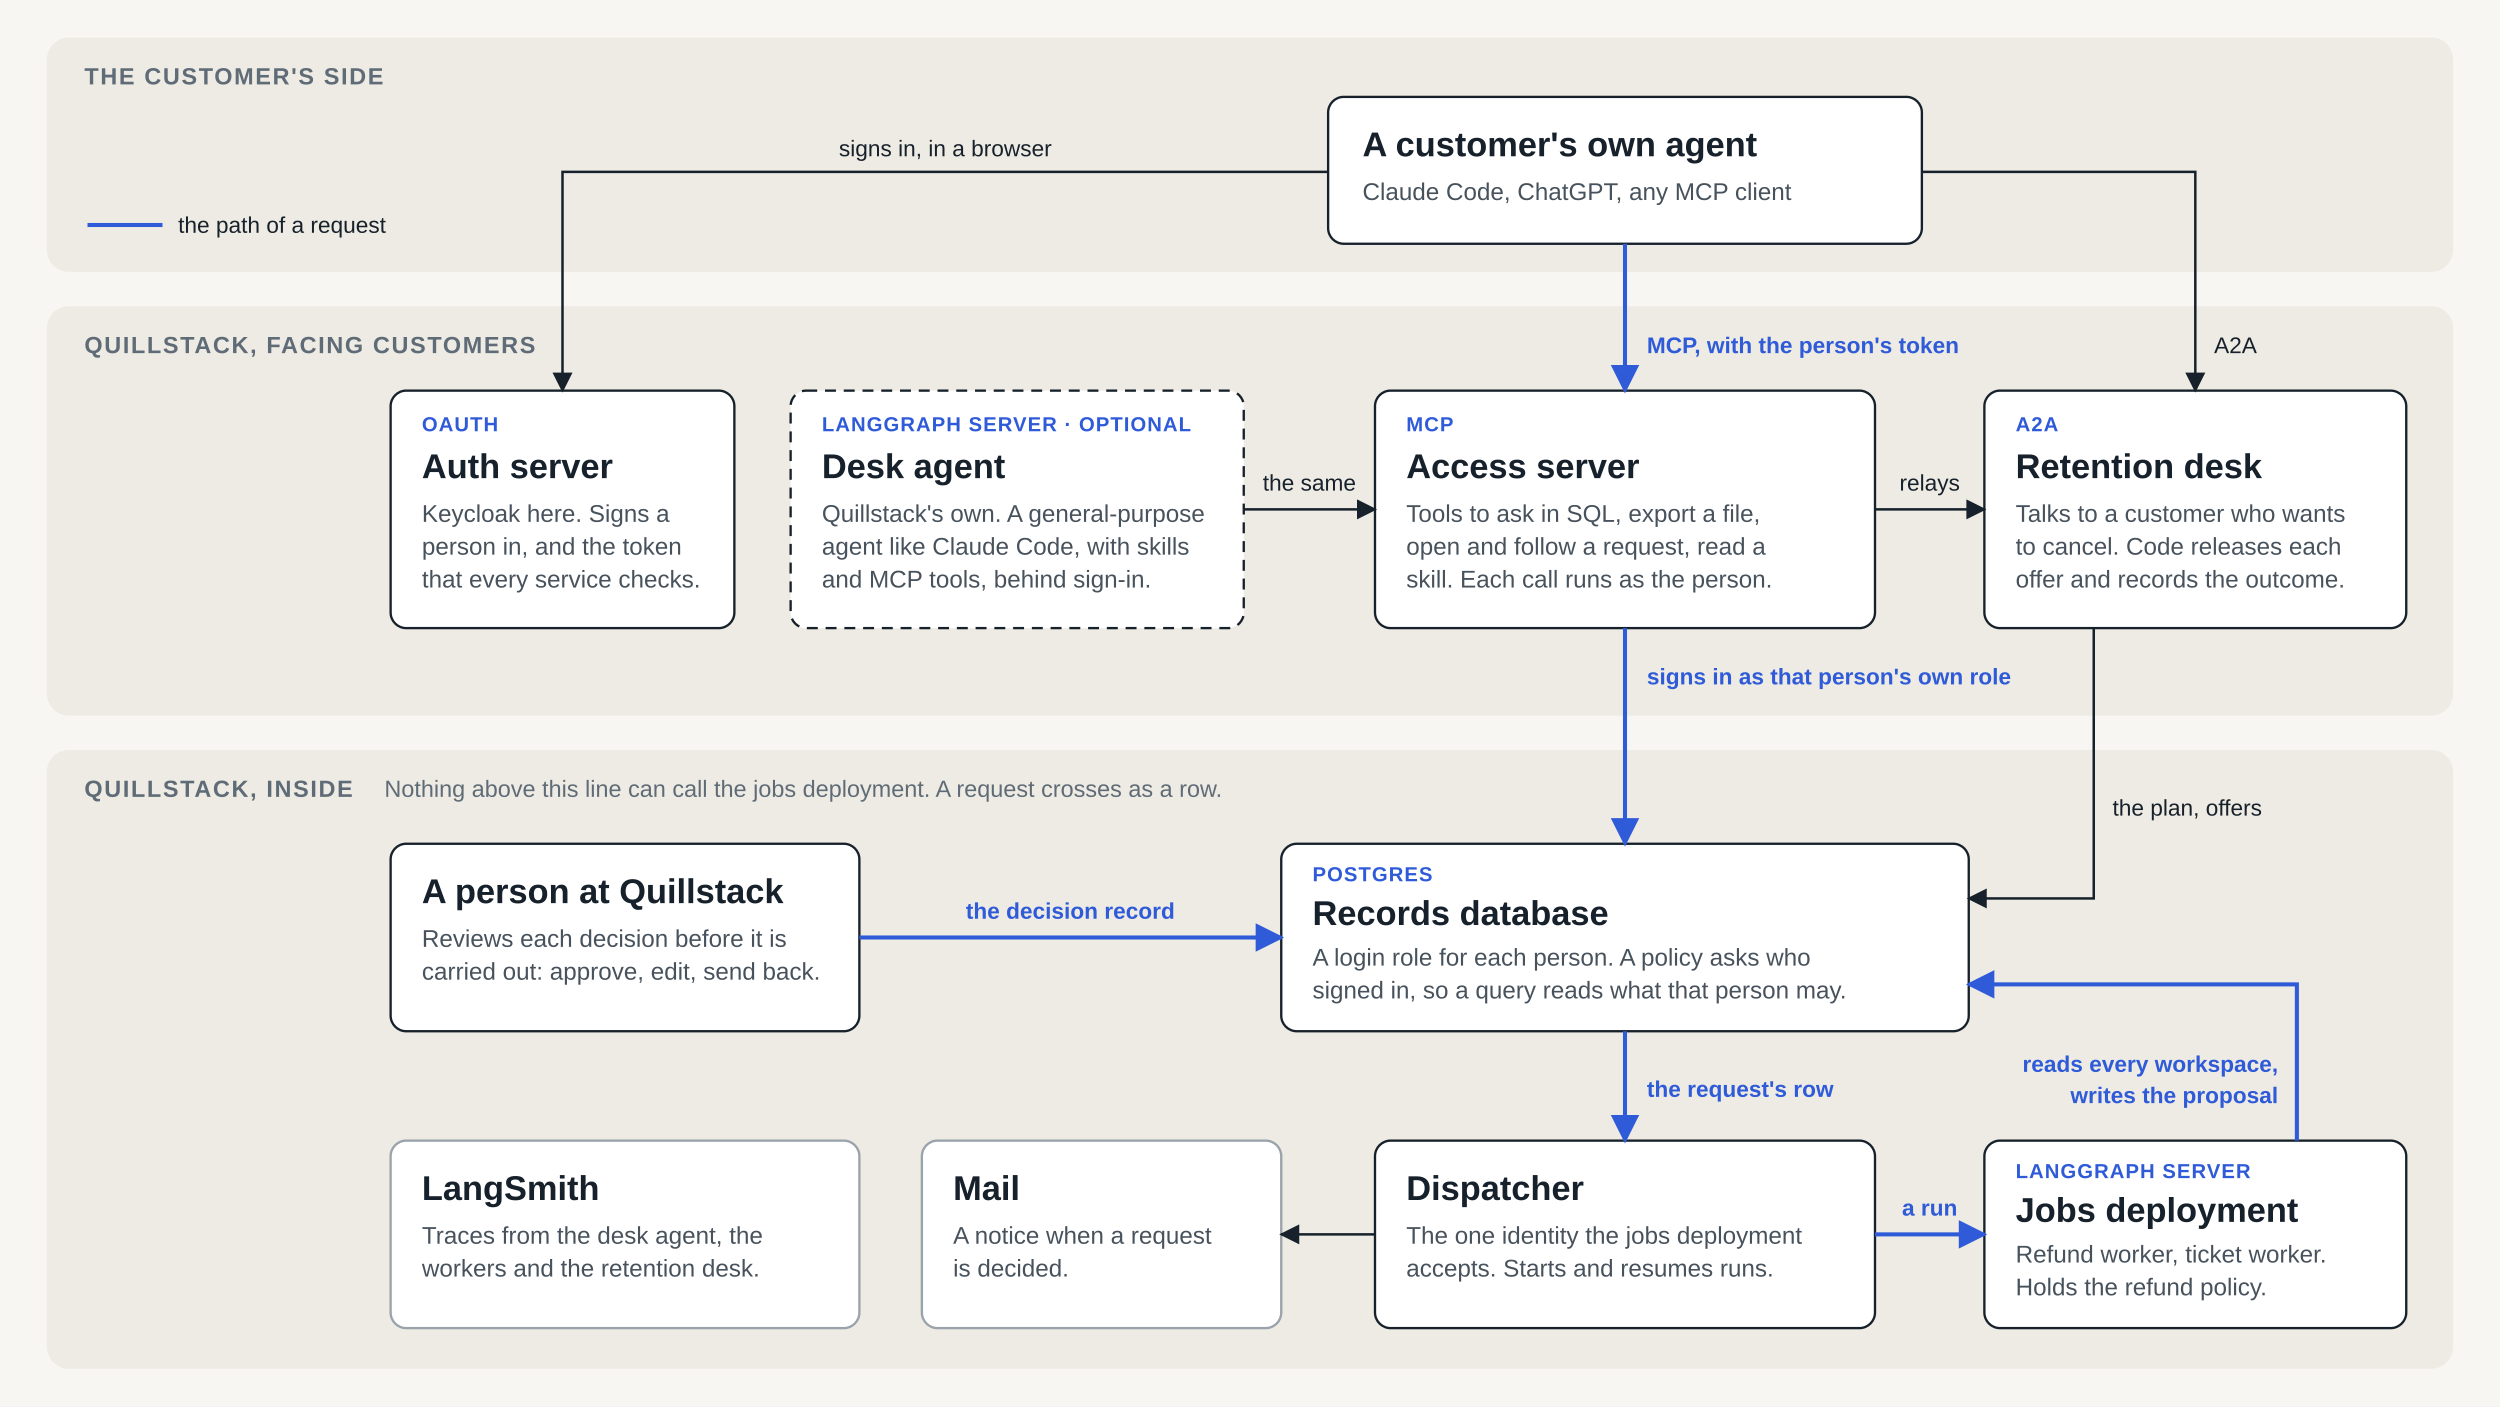
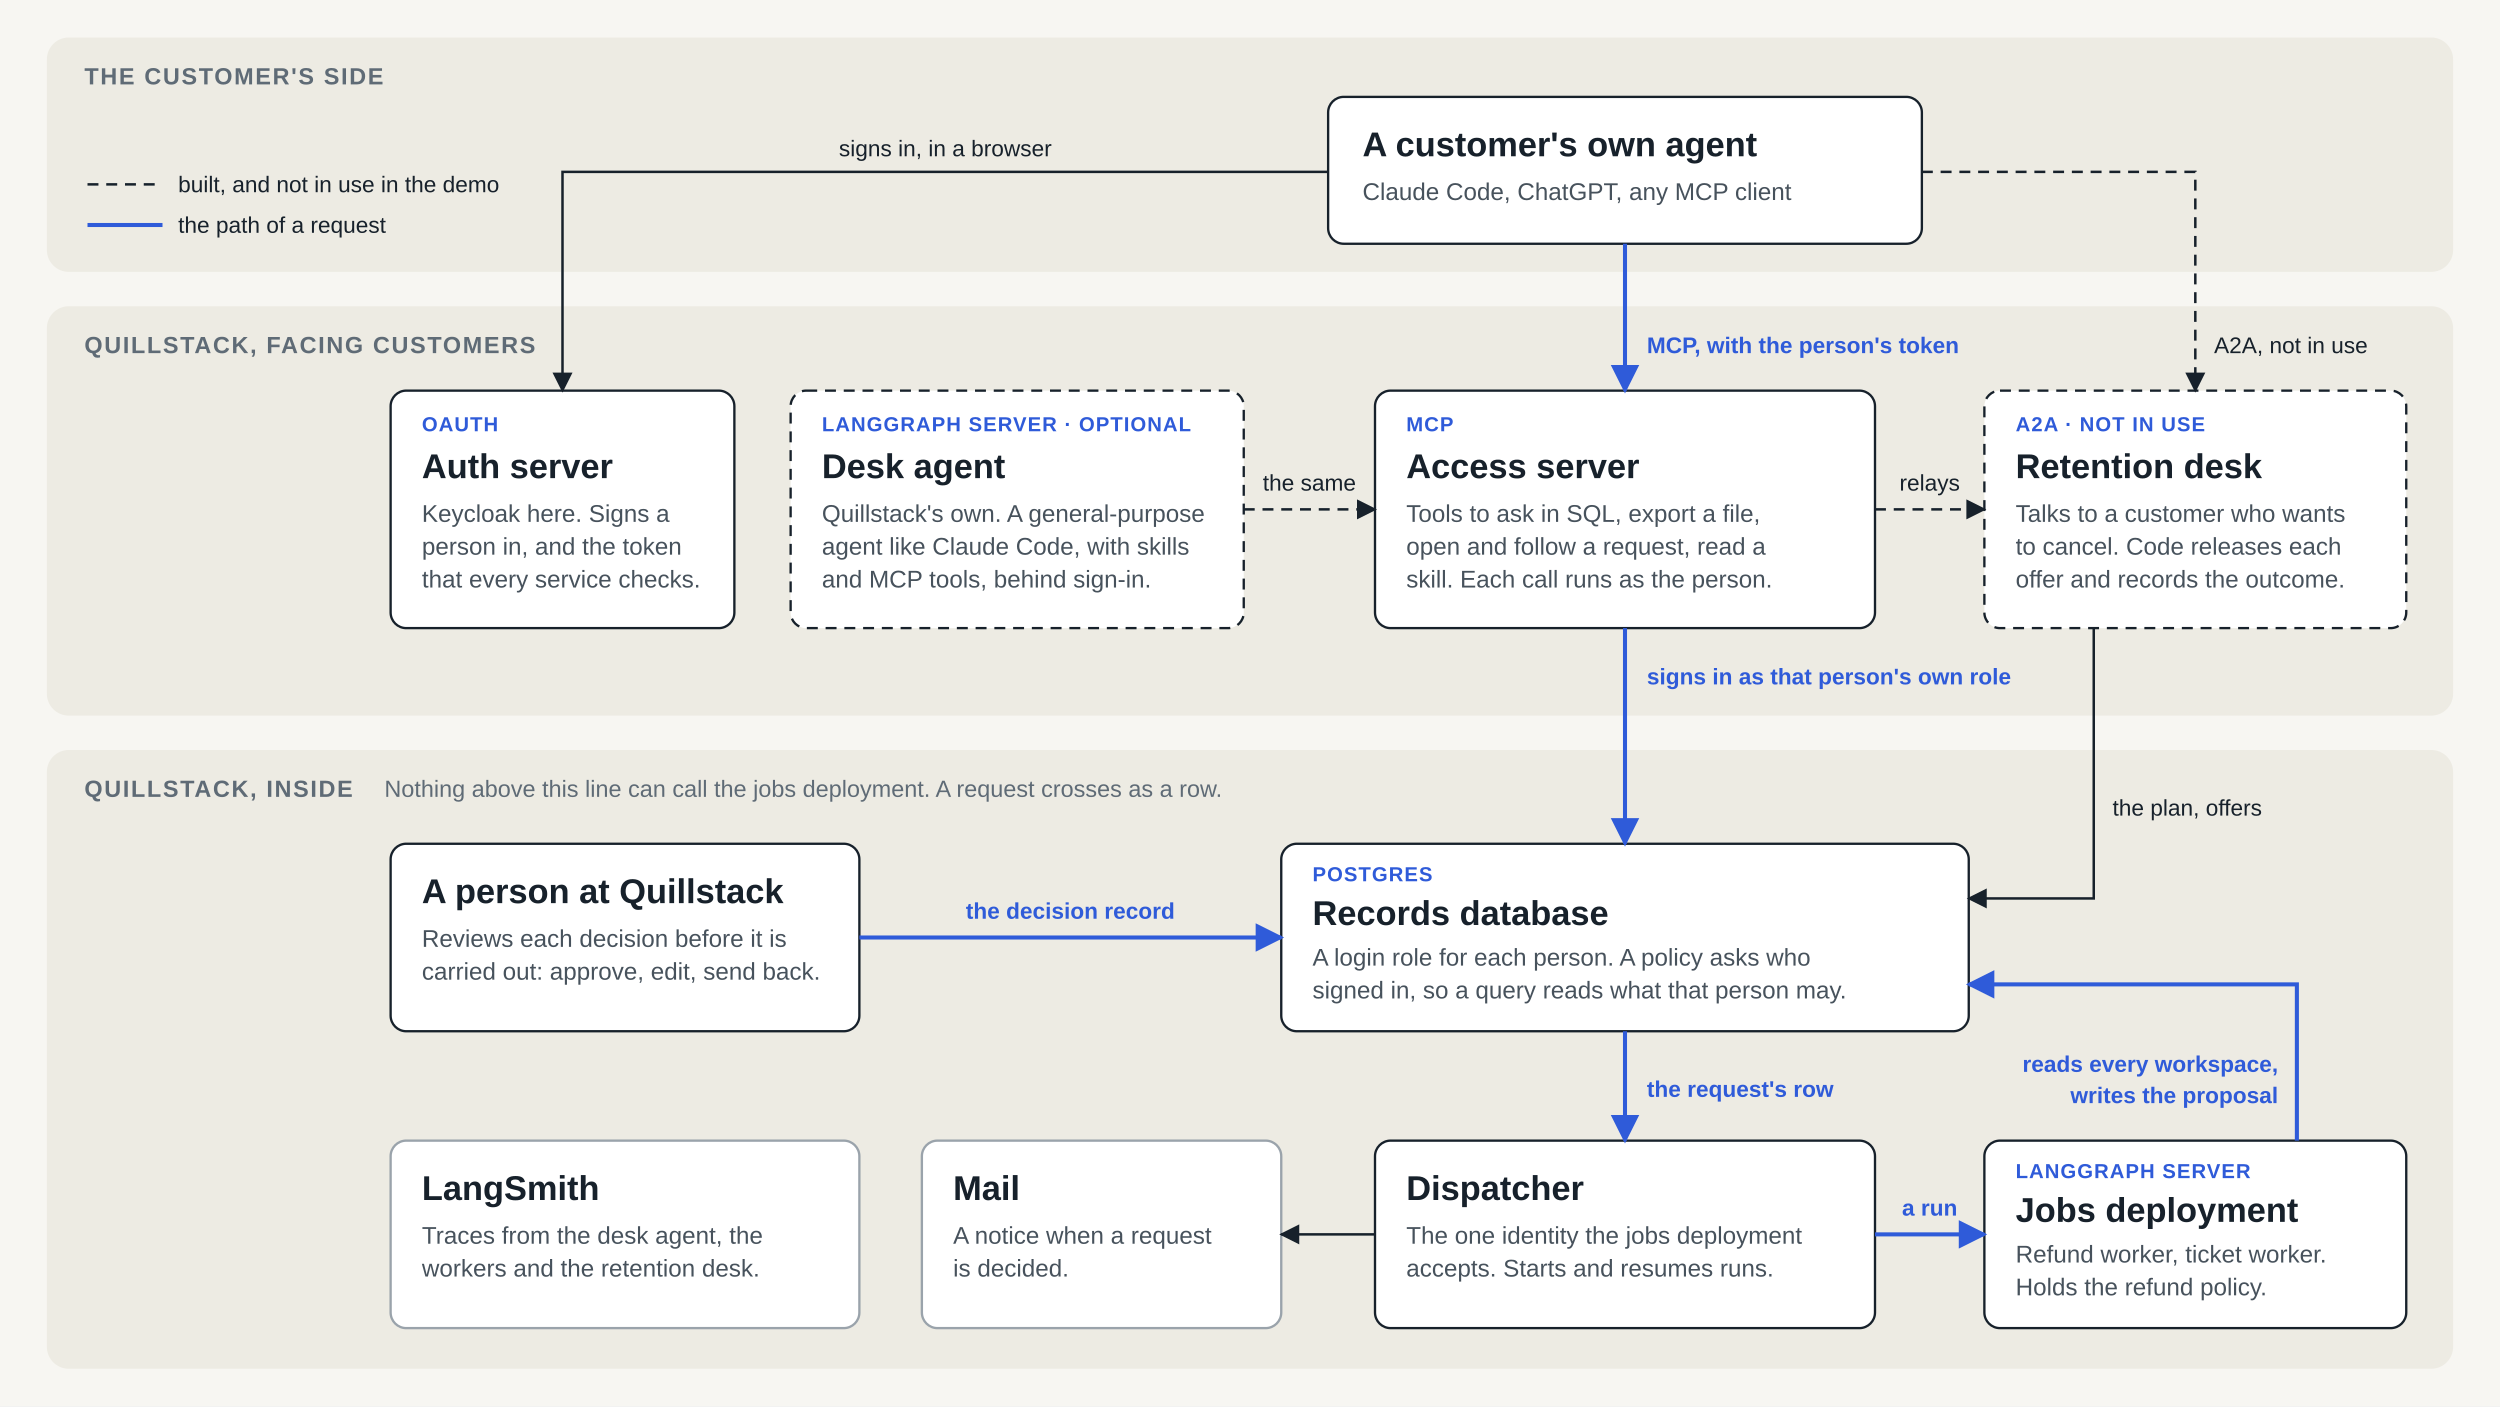
<svg xmlns="http://www.w3.org/2000/svg" viewBox="0 0 1600 900" font-family="-apple-system, 'Helvetica Neue', Arial, sans-serif">
  <defs>
    <marker id="ink" viewBox="0 0 10 10" refX="9" refY="5" markerWidth="8" markerHeight="8" orient="auto-start-reverse">
      <path d="M0 0 L10 5 L0 10 z" fill="#17212B" />
    </marker>
    <marker id="blue" viewBox="0 0 10 10" refX="9" refY="5" markerWidth="7" markerHeight="7" orient="auto-start-reverse">
      <path d="M0 0 L10 5 L0 10 z" fill="#2F5BD9" />
    </marker>
    <style>
      .zone { fill: #EDEBE3; }
      .zl { font-size: 15px; font-weight: 600; fill: #5F6B76; letter-spacing: 0.07em; }
      .zs { font-size: 15px; fill: #5F6B76; }
      .box { fill: #FFFFFF; stroke: #17212B; stroke-width: 1.5; }
      .out { fill: #FFFFFF; stroke: #9AA3AB; stroke-width: 1.5; }
      .t { font-size: 22px; font-weight: 650; fill: #17212B; }
      .b { font-size: 15.5px; fill: #47525C; }
      .tag { font-size: 13px; font-weight: 650; fill: #2F5BD9; letter-spacing: 0.05em; }
      .a { fill: none; stroke: #17212B; stroke-width: 1.6; marker-end: url(#ink); }
      .r { fill: none; stroke: #2F5BD9; stroke-width: 2.6; marker-end: url(#blue); }
      .l { font-size: 14.5px; fill: #17212B; }
      .lr { font-size: 14.5px; fill: #2F5BD9; font-weight: 600; }
    </style>
  </defs>
  <rect width="1600" height="900" fill="#F7F6F2" />
  <rect class="zone" x="30" y="24" width="1540" height="150" rx="14" />
  <text class="zl" x="54" y="54">THE CUSTOMER'S SIDE</text>
  <rect class="zone" x="30" y="196" width="1540" height="262" rx="14" />
  <text class="zl" x="54" y="226">QUILLSTACK, FACING CUSTOMERS</text>
  <rect class="zone" x="30" y="480" width="1540" height="396" rx="14" />
  <text class="zl" x="54" y="510">QUILLSTACK, INSIDE</text>
  <text class="zs" x="246" y="510">Nothing above this line can call the jobs deployment. A request crosses as a row.</text>
  <line x1="56" y1="144" x2="104" y2="144" stroke="#2F5BD9" stroke-width="2.6" />
  <text class="l" x="114" y="149">the path of a request</text>
+   <line x1="56" y1="118" x2="104" y2="118" stroke="#17212B" stroke-width="1.6" stroke-dasharray="7 5" />
+   <text class="l" x="114" y="123">built, and not in use in the demo</text>
  <rect class="box" x="850" y="62" width="380" height="94" rx="10" />
  <text class="t" x="872" y="100">A customer's own agent</text>
  <text class="b" x="872" y="128">Claude Code, ChatGPT, any MCP client</text>
  <rect class="box" x="250" y="250" width="220" height="152" rx="10" />
  <text class="tag" x="270" y="276">OAUTH</text>
  <text class="t" x="270" y="306">Auth server</text>
  <text class="b" x="270" y="334">Keycloak here. Signs a</text>
  <text class="b" x="270" y="355">person in, and the token</text>
  <text class="b" x="270" y="376">that every service checks.</text>
  <rect class="box" x="506" y="250" width="290" height="152" rx="10" stroke-dasharray="7 5" />
  <text class="tag" x="526" y="276">LANGGRAPH SERVER · OPTIONAL</text>
  <text class="t" x="526" y="306">Desk agent</text>
  <text class="b" x="526" y="334">Quillstack's own. A general-purpose</text>
  <text class="b" x="526" y="355">agent like Claude Code, with skills</text>
  <text class="b" x="526" y="376">and MCP tools, behind sign-in.</text>
  <rect class="box" x="880" y="250" width="320" height="152" rx="10" />
  <text class="tag" x="900" y="276">MCP</text>
  <text class="t" x="900" y="306">Access server</text>
  <text class="b" x="900" y="334">Tools to ask in SQL, export a file,</text>
  <text class="b" x="900" y="355">open and follow a request, read a</text>
  <text class="b" x="900" y="376">skill. Each call runs as the person.</text>
-   <rect class="box" x="1270" y="250" width="270" height="152" rx="10" />
-   <text class="tag" x="1290" y="276">A2A</text>
+   <rect class="box" x="1270" y="250" width="270" height="152" rx="10" stroke-dasharray="7 5" />
+   <text class="tag" x="1290" y="276">A2A · NOT IN USE</text>
  <text class="t" x="1290" y="306">Retention desk</text>
  <text class="b" x="1290" y="334">Talks to a customer who wants</text>
  <text class="b" x="1290" y="355">to cancel. Code releases each</text>
  <text class="b" x="1290" y="376">offer and records the outcome.</text>
  <rect class="box" x="250" y="540" width="300" height="120" rx="10" />
  <text class="t" x="270" y="578">A person at Quillstack</text>
  <text class="b" x="270" y="606">Reviews each decision before it is</text>
  <text class="b" x="270" y="627">carried out: approve, edit, send back.</text>
  <rect class="box" x="820" y="540" width="440" height="120" rx="10" />
  <text class="tag" x="840" y="564">POSTGRES</text>
  <text class="t" x="840" y="592">Records database</text>
  <text class="b" x="840" y="618">A login role for each person. A policy asks who</text>
  <text class="b" x="840" y="639">signed in, so a query reads what that person may.</text>
  <rect class="out" x="250" y="730" width="300" height="120" rx="10" />
  <text class="t" x="270" y="768">LangSmith</text>
  <text class="b" x="270" y="796">Traces from the desk agent, the</text>
  <text class="b" x="270" y="817">workers and the retention desk.</text>
  <rect class="out" x="590" y="730" width="230" height="120" rx="10" />
  <text class="t" x="610" y="768">Mail</text>
  <text class="b" x="610" y="796">A notice when a request</text>
  <text class="b" x="610" y="817">is decided.</text>
  <rect class="box" x="880" y="730" width="320" height="120" rx="10" />
  <text class="t" x="900" y="768">Dispatcher</text>
  <text class="b" x="900" y="796">The one identity the jobs deployment</text>
  <text class="b" x="900" y="817">accepts. Starts and resumes runs.</text>
  <rect class="box" x="1270" y="730" width="270" height="120" rx="10" />
  <text class="tag" x="1290" y="754">LANGGRAPH SERVER</text>
  <text class="t" x="1290" y="782">Jobs deployment</text>
  <text class="b" x="1290" y="808">Refund worker, ticket worker.</text>
  <text class="b" x="1290" y="829">Holds the refund policy.</text>
  <path class="a" d="M850 110 H360 V250" />
  <text class="l" x="605" y="100" text-anchor="middle">signs in, in a browser</text>
-   <path class="a" d="M1230 110 H1405 V250" />
-   <text class="l" x="1417" y="226">A2A</text>
-   <path class="a" d="M796 326 H880" />
+   <path class="a" d="M1230 110 H1405 V250" stroke-dasharray="7 5" />
+   <text class="l" x="1417" y="226">A2A, not in use</text>
+   <path class="a" d="M796 326 H880" stroke-dasharray="7 5" />
  <text class="l" x="838" y="314" text-anchor="middle">the same</text>
-   <path class="a" d="M1200 326 H1270" />
+   <path class="a" d="M1200 326 H1270" stroke-dasharray="7 5" />
  <text class="l" x="1235" y="314" text-anchor="middle">relays</text>
  <path class="a" d="M1340 402 V575 H1260" />
  <text class="l" x="1352" y="522">the plan, offers</text>
  <path class="a" d="M880 790 H820" />
  <path class="r" d="M1040 156 V250" />
  <text class="lr" x="1054" y="226">MCP, with the person's token</text>
  <path class="r" d="M1040 402 V540" />
  <text class="lr" x="1054" y="438">signs in as that person's own role</text>
  <path class="r" d="M1040 660 V730" />
  <text class="lr" x="1054" y="702">the request's row</text>
  <path class="r" d="M1200 790 H1270" />
  <text class="lr" x="1235" y="778" text-anchor="middle">a run</text>
  <path class="r" d="M1470 730 V630 H1260" />
  <text class="lr" x="1458" y="686" text-anchor="end">reads every workspace,</text>
  <text class="lr" x="1458" y="706" text-anchor="end">writes the proposal</text>
  <path class="r" d="M550 600 H820" />
  <text class="lr" x="685" y="588" text-anchor="middle">the decision record</text>
</svg>
